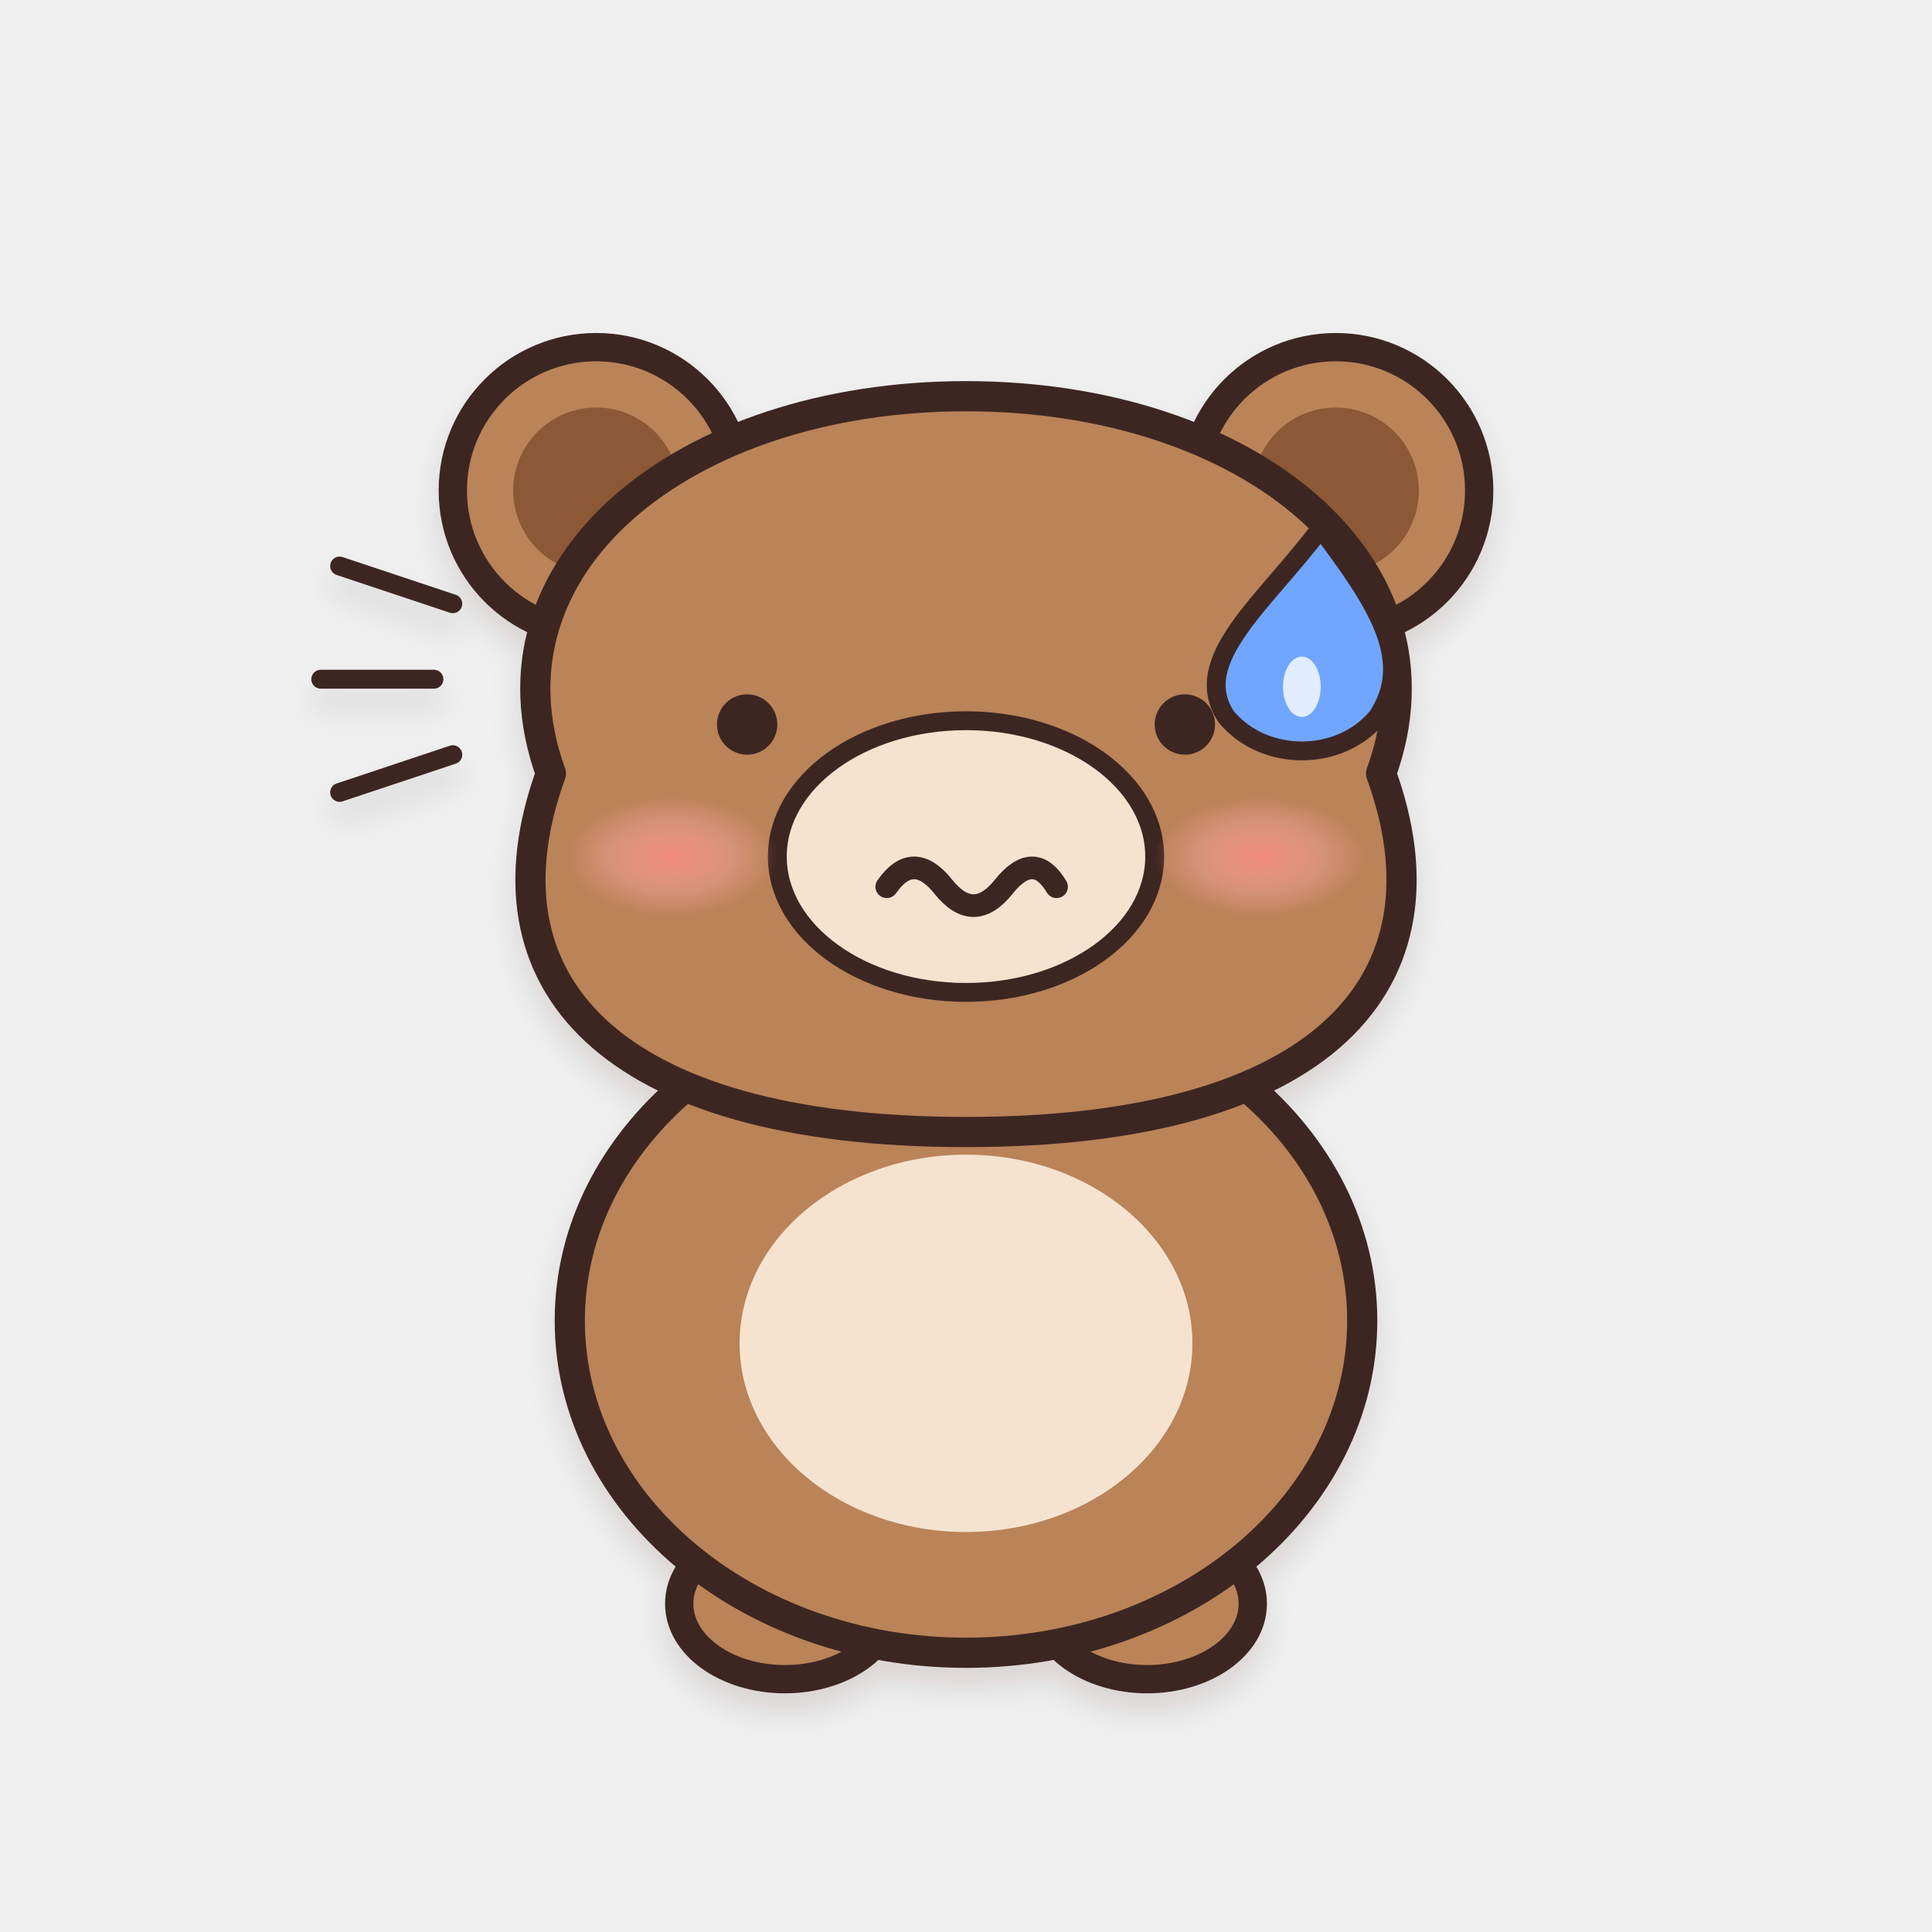
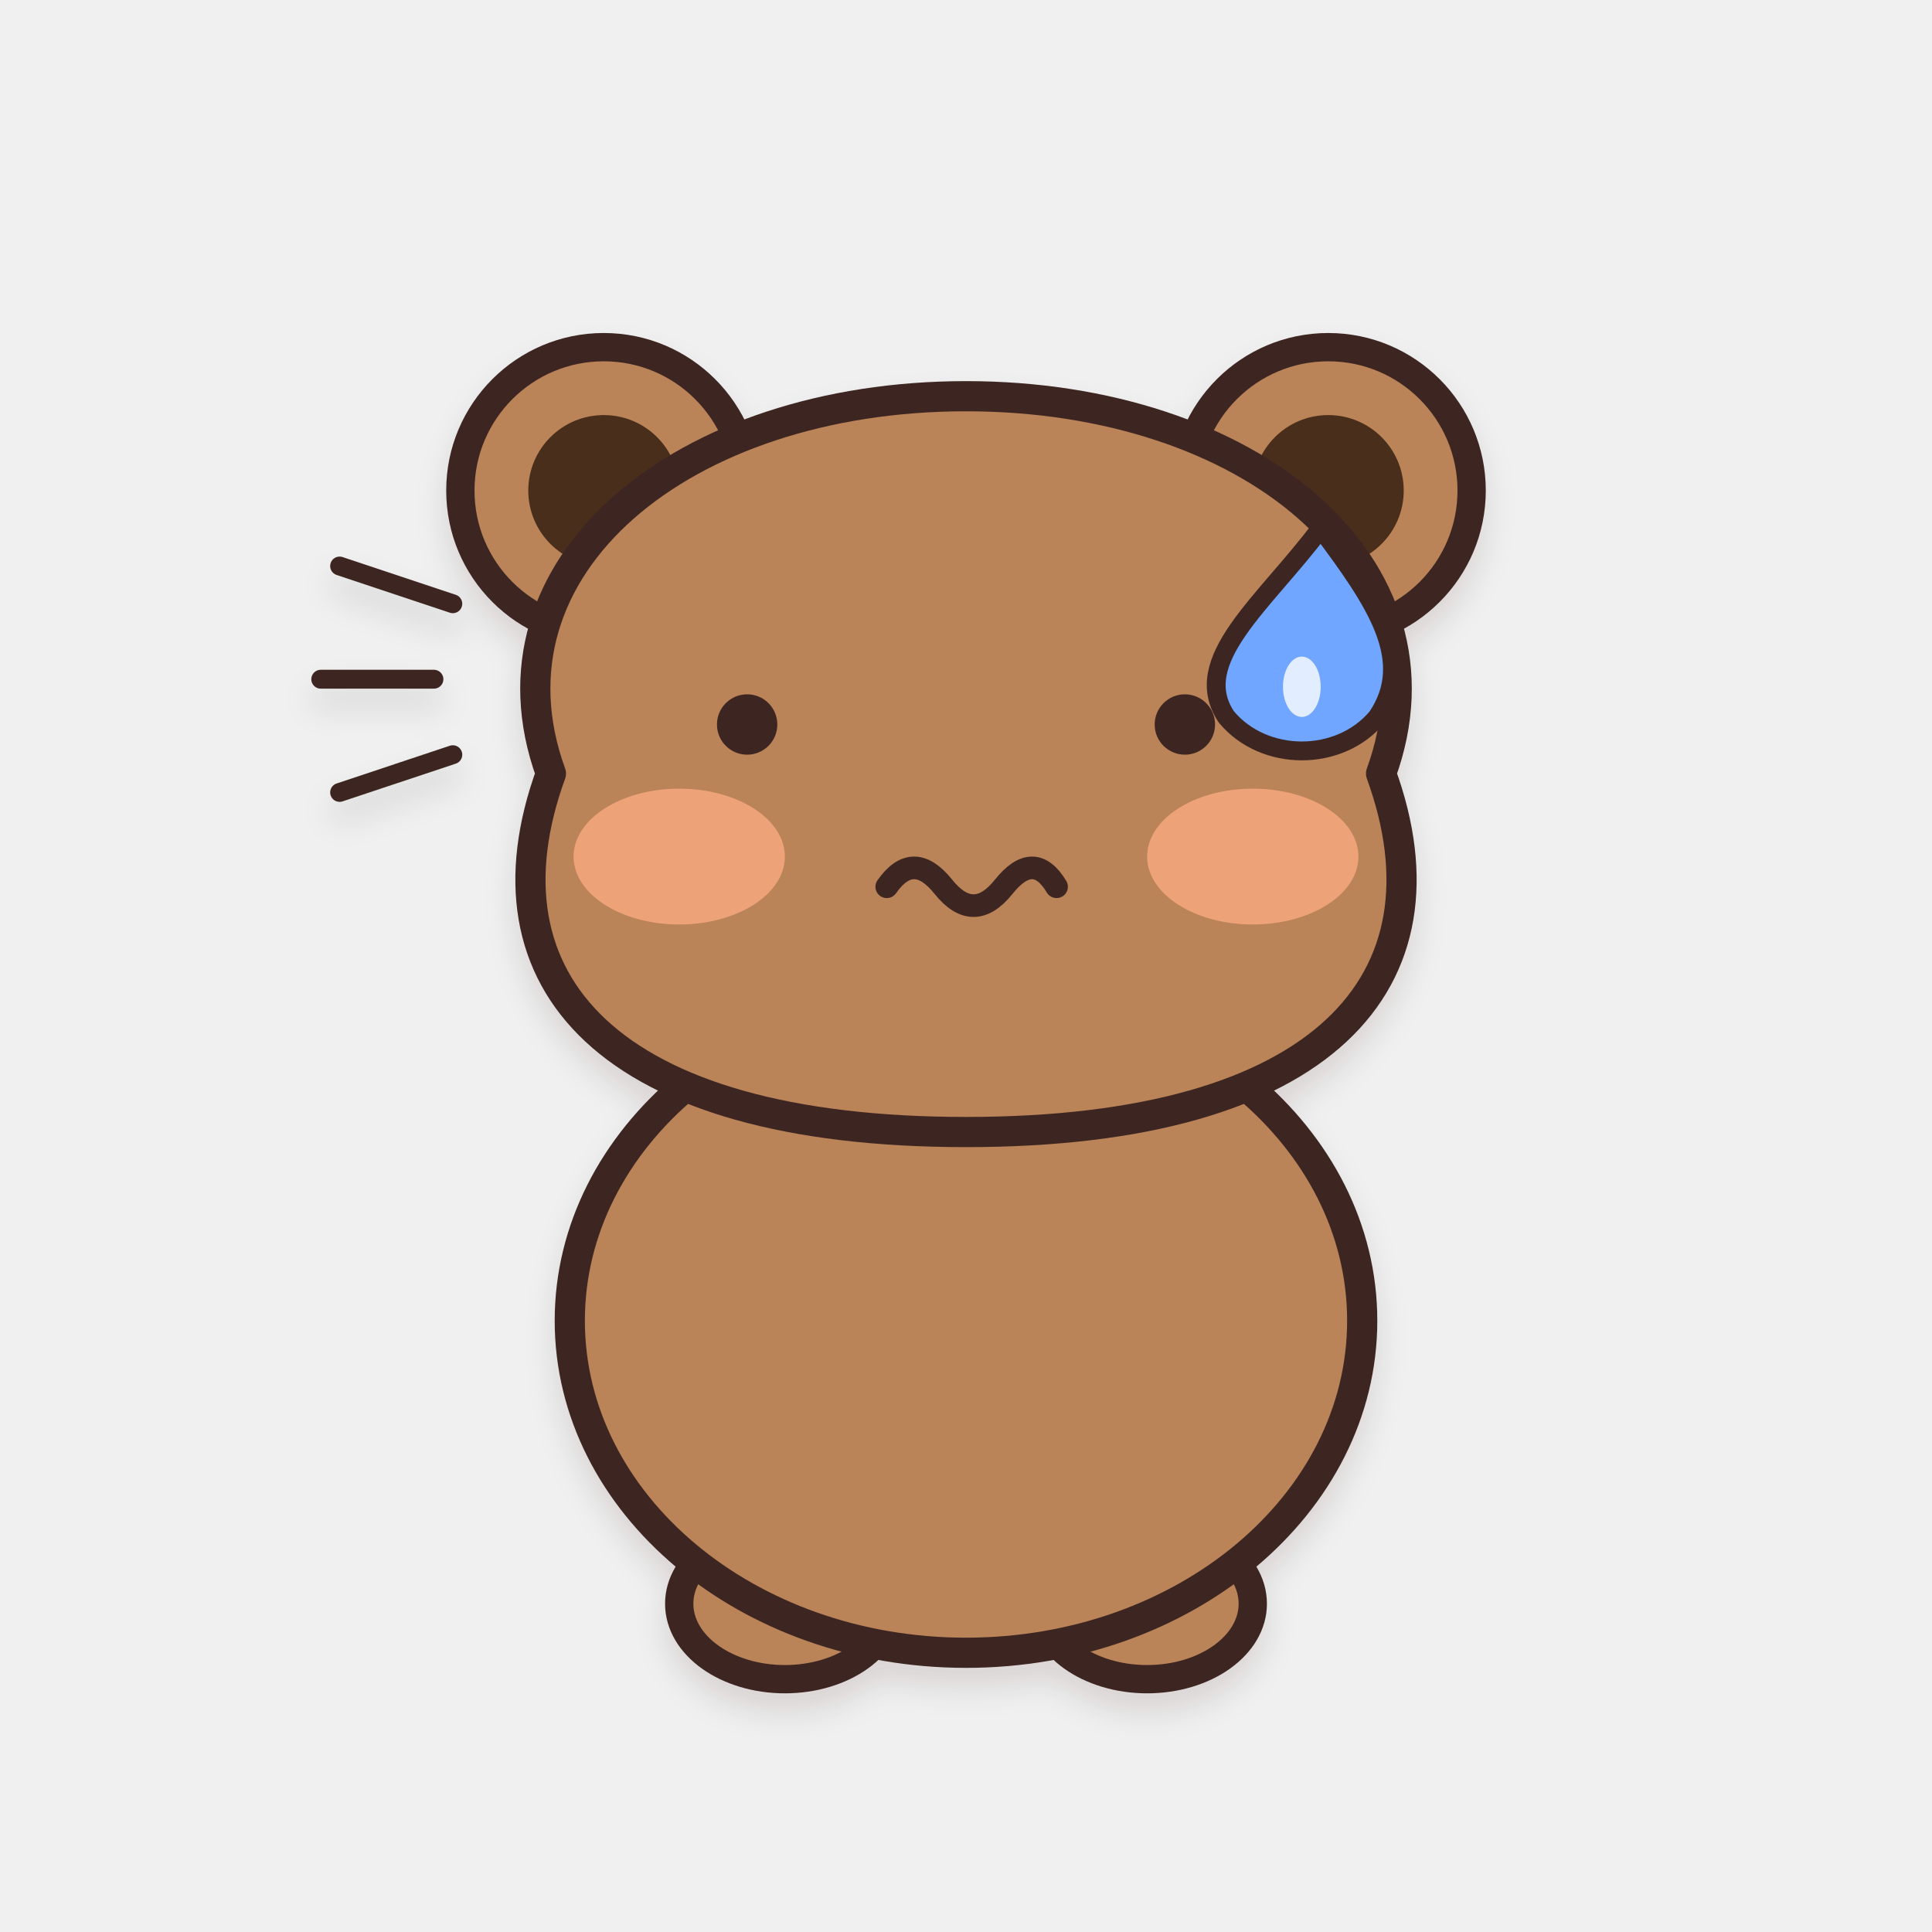
<svg xmlns="http://www.w3.org/2000/svg" viewBox="0 0 512 512" width="512" height="512">
  <defs>
    <radialGradient id="bubuBlush" cx="50%" cy="50%" r="50%">
      <stop offset="0%" stop-color="#FF9E99" stop-opacity="0.85" />
      <stop offset="60%" stop-color="#FFA8A3" stop-opacity="0.45" />
      <stop offset="100%" stop-color="#FFA8A3" stop-opacity="0" />
    </radialGradient>
    <radialGradient id="duduBlush" cx="50%" cy="50%" r="50%">
      <stop offset="0%" stop-color="#FF8E85" stop-opacity="0.85" />
      <stop offset="60%" stop-color="#FFA8A3" stop-opacity="0.4" />
      <stop offset="100%" stop-color="#FFA8A3" stop-opacity="0" />
    </radialGradient>
    <linearGradient id="heartPinkGrad" x1="0%" y1="0%" x2="0%" y2="100%">
      <stop offset="0%" stop-color="#FF758C" />
      <stop offset="100%" stop-color="#FF5277" />
    </linearGradient>
    <linearGradient id="heartRedGrad" x1="0%" y1="0%" x2="0%" y2="100%">
      <stop offset="0%" stop-color="#FF4B4B" />
      <stop offset="100%" stop-color="#D92027" />
    </linearGradient>
    <linearGradient id="bobaGrad" x1="0%" y1="0%" x2="0%" y2="100%">
      <stop offset="0%" stop-color="#F2D1A0" />
      <stop offset="100%" stop-color="#C59B6D" />
    </linearGradient>
    <linearGradient id="cloudGrad" x1="0%" y1="0%" x2="0%" y2="100%">
      <stop offset="0%" stop-color="#FFFFFF" />
      <stop offset="100%" stop-color="#E2F1FF" />
    </linearGradient>
    <linearGradient id="goldGrad" x1="0%" y1="0%" x2="100%" y2="100%">
      <stop offset="0%" stop-color="#FFE066" />
      <stop offset="100%" stop-color="#F59E0B" />
    </linearGradient>
    <filter id="softShadow" x="-15%" y="-15%" width="130%" height="130%">
      <feDropShadow dx="0" dy="5" stdDeviation="4" flood-color="#362213" flood-opacity="0.12" />
    </filter>
  </defs>
  <g filter="url(#softShadow)">
    <ellipse cx="208" cy="425" rx="28" ry="20" fill="#BA8358" stroke="#3E2723" stroke-width="7.5" />
    <ellipse cx="304" cy="425" rx="28" ry="20" fill="#BA8358" stroke="#3E2723" stroke-width="7.5" />
    <ellipse cx="256" cy="350" rx="105" ry="88" fill="#BA8358" stroke="#3E2723" stroke-width="8" />
-     <ellipse cx="256" cy="356" rx="60" ry="50" fill="#F5E3D0" />
-     <circle cx="158" cy="130" r="38" fill="#BA8358" stroke="#3E2723" stroke-width="7.5" />
-     <circle cx="158" cy="130" r="22" fill="#8C5935" />
-     <circle cx="354" cy="130" r="38" fill="#BA8358" stroke="#3E2723" stroke-width="7.5" />
-     <circle cx="354" cy="130" r="22" fill="#8C5935" />
+     <circle cx="160" cy="130" r="38" fill="#BA8358" stroke="#3E2723" stroke-width="7.5" />
+     <circle cx="160" cy="130" r="20" fill="#4A2E1B" />
+     <circle cx="352" cy="130" r="38" fill="#BA8358" stroke="#3E2723" stroke-width="7.5" />
+     <circle cx="352" cy="130" r="20" fill="#4A2E1B" />
    <path d="M 146 205              C 126 150, 181 105, 256 105              C 331 105, 386 150, 366 205              C 386 260, 351 300, 256 300              C 161 300, 126 260, 146 205 Z" fill="#BA8358" stroke="#3E2723" stroke-width="8" stroke-linejoin="round" />
-     <ellipse cx="256" cy="227" rx="50" ry="36" fill="#F5E3D0" stroke="#3E2723" stroke-width="5" />
-     <ellipse cx="178" cy="227" rx="28" ry="16" fill="url(#duduBlush)" />
-     <ellipse cx="334" cy="227" rx="28" ry="16" fill="url(#duduBlush)" />
+     <ellipse cx="180" cy="227" rx="28" ry="18" fill="#F6A77E" opacity="0.85" />
+     <ellipse cx="332" cy="227" rx="28" ry="18" fill="#F6A77E" opacity="0.85" />
    <circle cx="198" cy="192" r="8" fill="#3E2723" />
    <circle cx="314" cy="192" r="8" fill="#3E2723" />
    <path d="M 235 235 Q 242 225 250 235 Q 258 245 266 235 Q 274 225 280 235" fill="none" stroke="#3E2723" stroke-width="6" stroke-linecap="round" />
    <g transform="translate(350, 140)">
      <path d="M 0 0 C 15 20, 25 35, 15 50 C 5 62, -15 62, -25 50 C -35 35, -15 20, 0 0 Z" fill="#70A6FF" stroke="#3E2723" stroke-width="5" />
      <ellipse cx="-5" cy="42" rx="5" ry="8" fill="#FFFFFF" opacity="0.8" />
    </g>
    <line x1="120" y1="160" x2="90" y2="150" stroke="#3E2723" stroke-width="5" stroke-linecap="round" />
    <line x1="115" y1="180" x2="85" y2="180" stroke="#3E2723" stroke-width="5" stroke-linecap="round" />
    <line x1="120" y1="200" x2="90" y2="210" stroke="#3E2723" stroke-width="5" stroke-linecap="round" />
  </g>
</svg>
